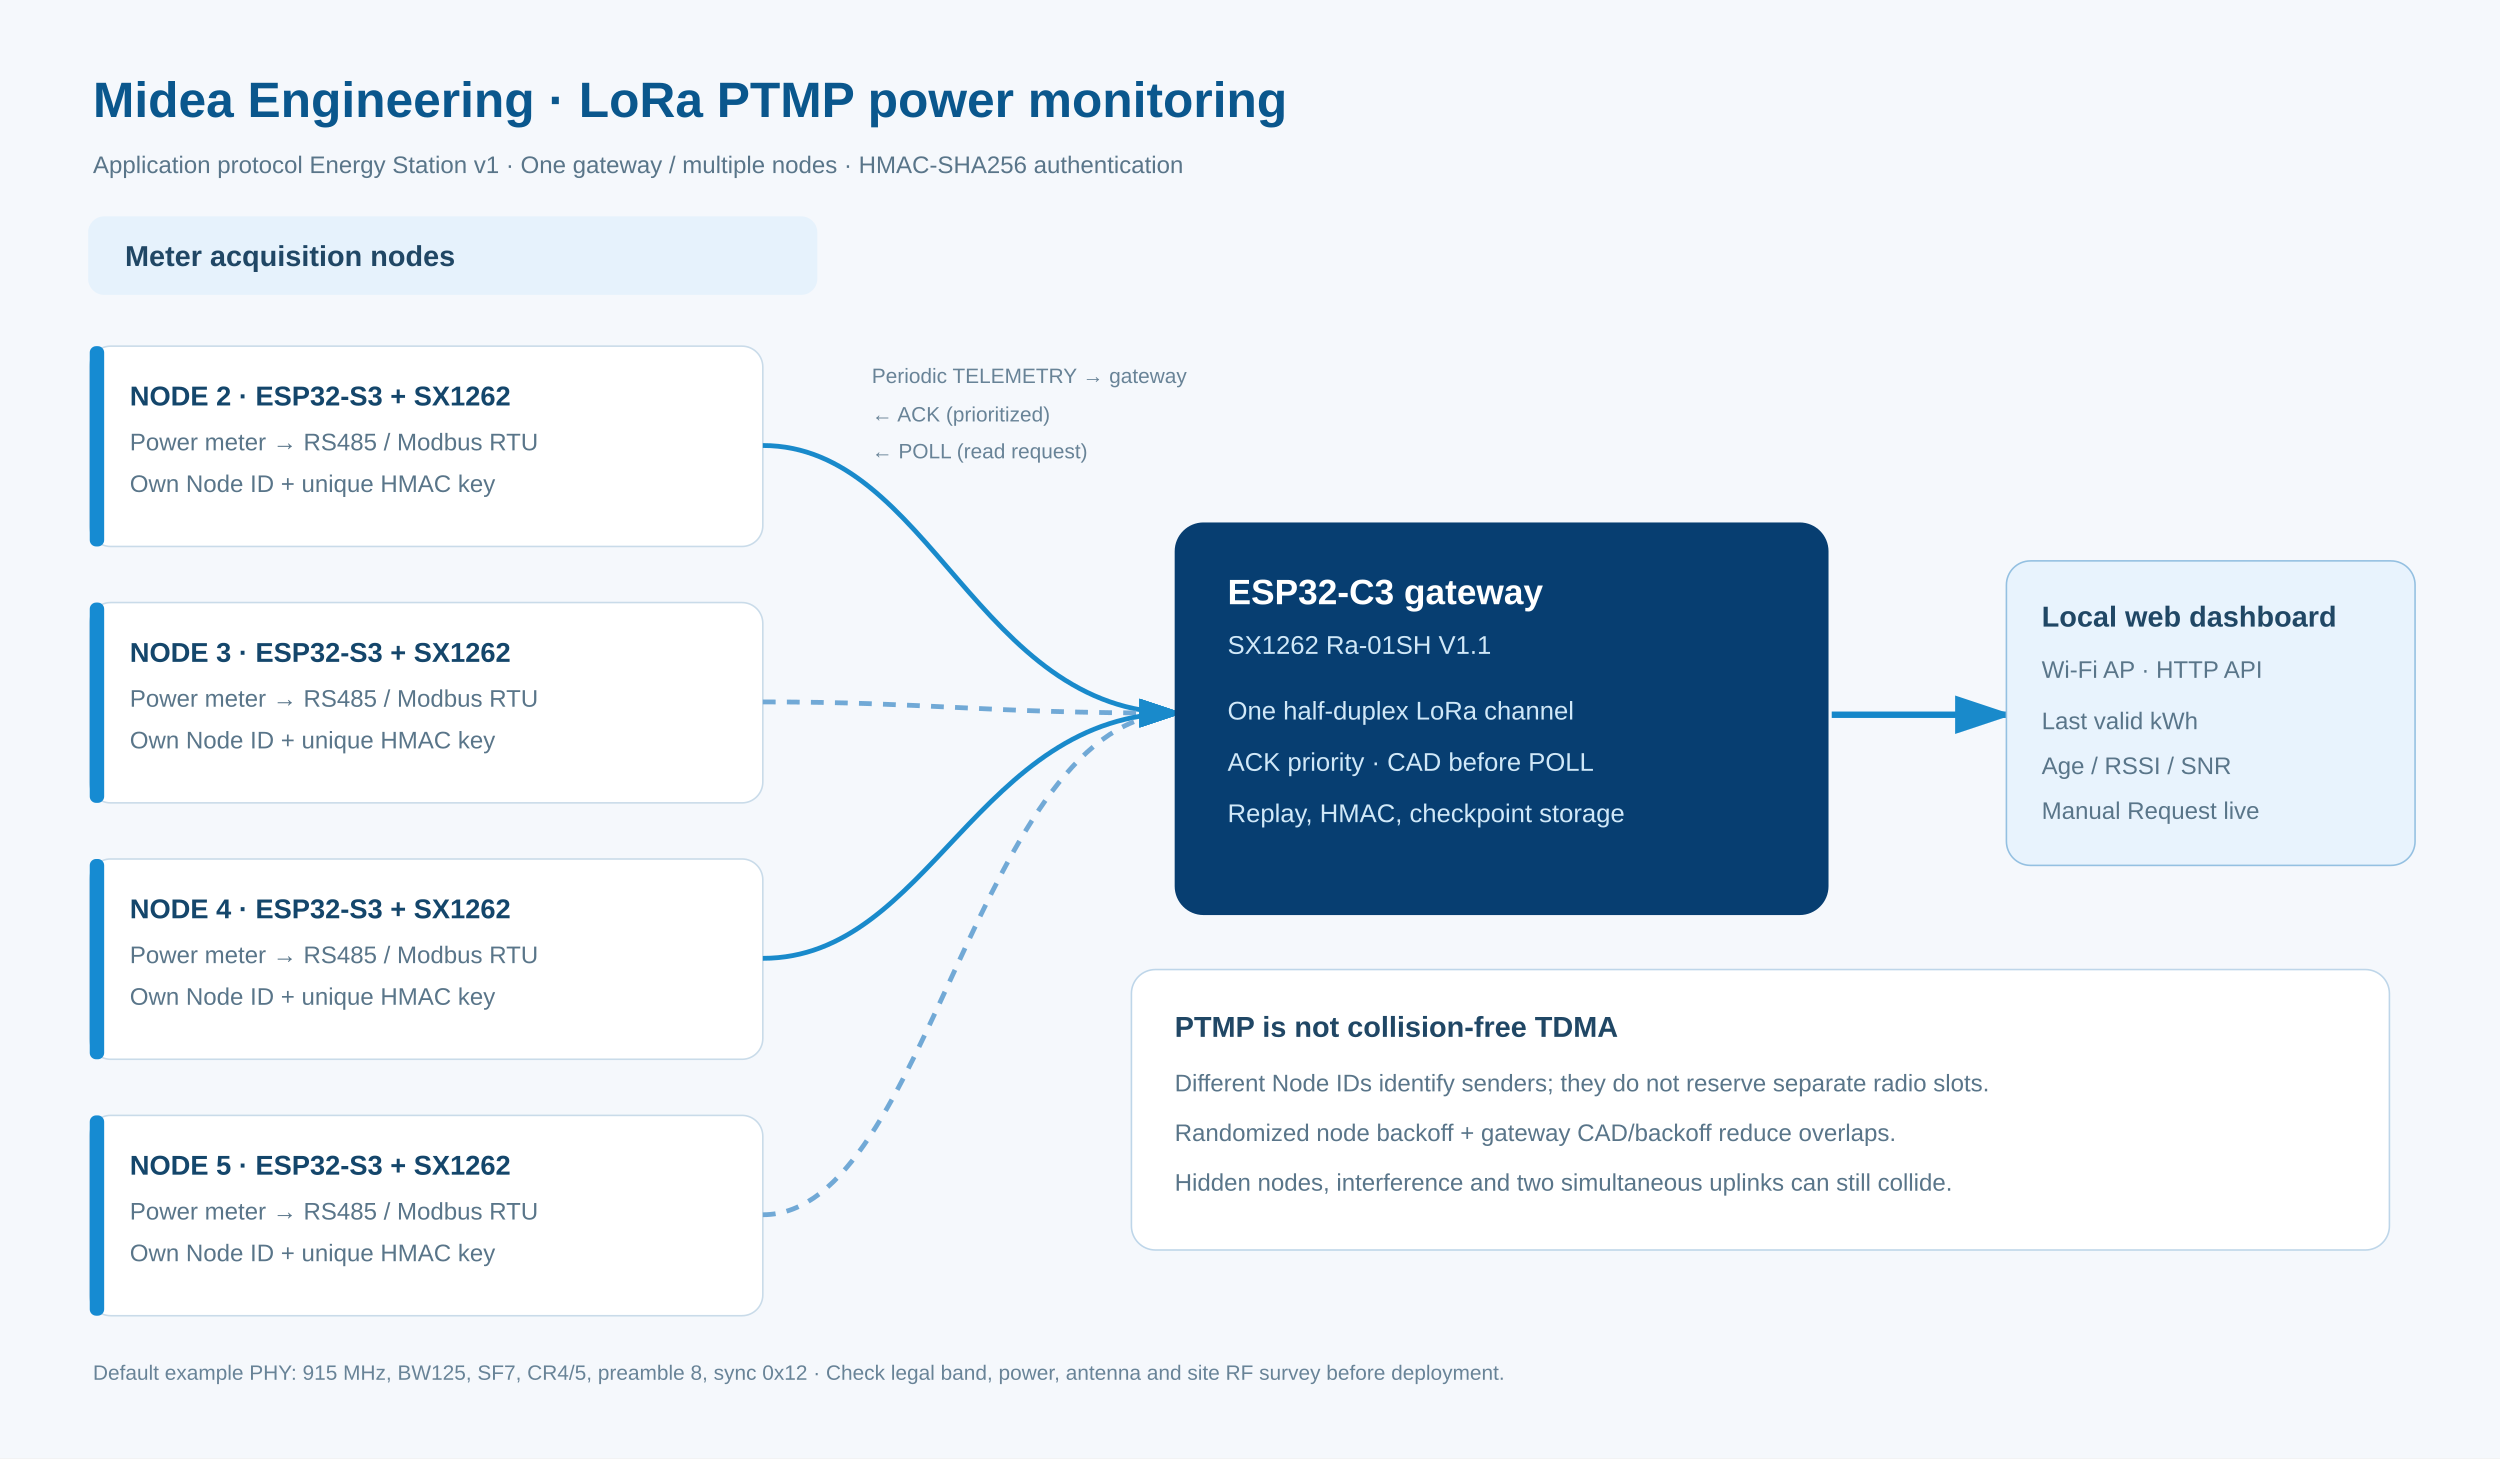
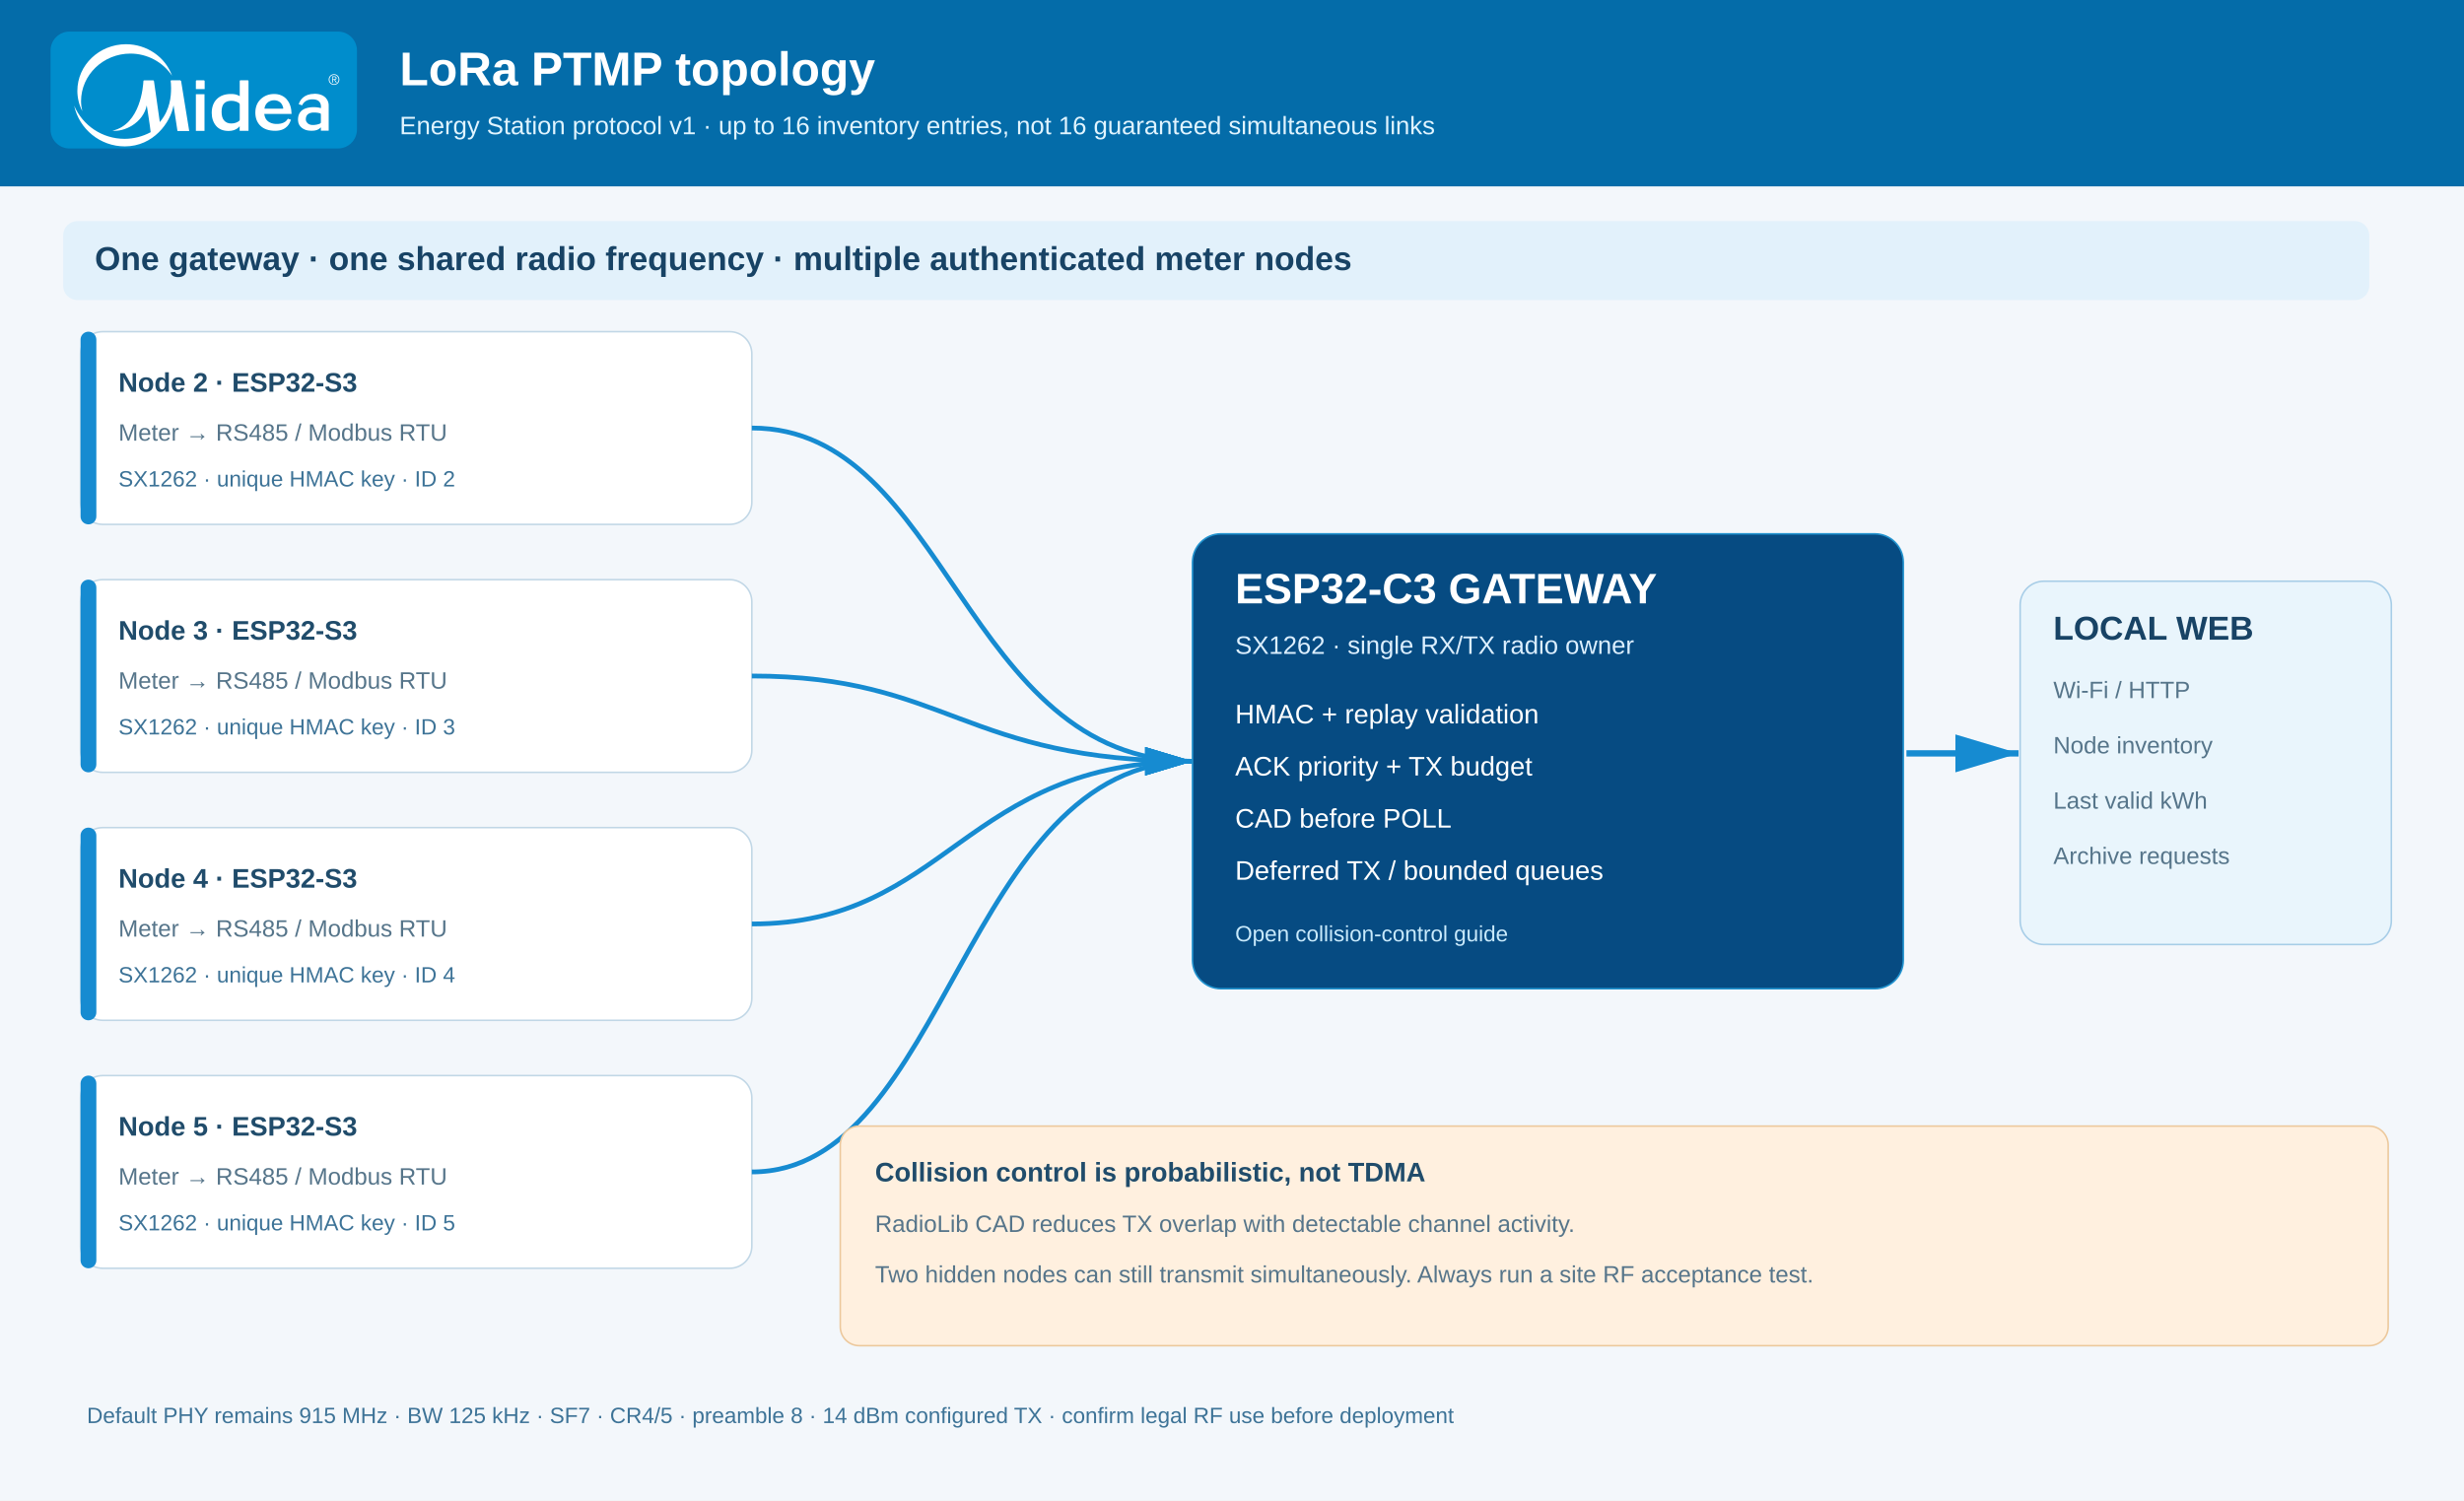
- <svg xmlns="http://www.w3.org/2000/svg" width="1560" height="910" viewBox="0 0 1560 910" role="img" aria-labelledby="title desc">
+ <svg xmlns="http://www.w3.org/2000/svg" width="1560" height="950" viewBox="0 0 1560 950" role="img" aria-label="LoRa PTMP topology">
  <defs>
-     <style>.head{font:700 31px Arial,sans-serif;fill:#0a578d}.node{font:700 17px Arial,sans-serif;fill:#14466b}.desc{font:15px Arial,sans-serif;fill:#597589}.small{font:13px Arial,sans-serif;fill:#688397}.section{font:700 18px Arial,sans-serif;fill:#204765}</style>
-     <marker id="arrow" markerWidth="10" markerHeight="10" refX="8" refY="3" orient="auto">
-       <path d="M0 0L9 3L0 6Z" fill="#198acb" />
+     <style>.head{font:700 30px 'Segoe UI',Arial,sans-serif;fill:#fff}.sub{font:16px 'Segoe UI',Arial,sans-serif;fill:#e0f4ff}.sect{font:700 21px 'Segoe UI',Arial,sans-serif;fill:#184365}.label{font:700 17px 'Segoe UI',Arial,sans-serif;fill:#204c6b}.body{font:15px 'Segoe UI',Arial,sans-serif;fill:#56758a}.hint{font:14px 'Segoe UI',Arial,sans-serif;fill:#3d7397}.link:hover rect{stroke:#ffbe50;stroke-width:4}.link:hover text{fill:#007cb8}</style>
+     <marker id="arrow" markerWidth="12" markerHeight="12" refX="10" refY="3" orient="auto">
+       <path d="M0 0L10 3L0 6Z" fill="#168bd1" />
    </marker>
  </defs>
-   <rect width="1560" height="910" fill="#f5f8fc" />
-   <text x="58" y="73" class="head">Midea Engineering · LoRa PTMP power monitoring</text>
-   <text x="58" y="108" class="desc">Application protocol Energy Station v1 · One gateway / multiple nodes · HMAC-SHA256 authentication</text>
-   <rect x="55" y="135" width="455" height="49" rx="10" fill="#e6f2fc" />
-   <text x="78" y="166" class="section">Meter acquisition nodes</text>
-   <g>
-     <rect x="56" y="216" width="420" height="125" rx="13" fill="white" stroke="#c9dbe9" />
-     <rect x="56" y="216" width="9" height="125" rx="4" fill="#168bd2" />
-     <text x="81" y="253" class="node">NODE 2 · ESP32-S3 + SX1262</text>
-     <text x="81" y="281" class="desc">Power meter → RS485 / Modbus RTU</text>
-     <text x="81" y="307" class="desc">Own Node ID + unique HMAC key</text>
+   <rect width="1560" height="950" fill="#f3f7fb" />
+   <rect width="1560" height="118" fill="#046ca9" />
+   <rect x="32" y="20" width="194" height="74" rx="12" fill="#008dcc" />
+   <g transform="translate(47 28) scale(.052)" fill="white">
+     <path d="M1481 609v446h105V609zm-189-170h-108c-12 0-10 11-10 11 2 14 5 37 5 85 0 106-13 258-129 403l-8 10s-70-488-71-497c0 0 0-11-10-11H852c-10 0-10 11-10 11-3 56-34 526-377 602 73 8 161-15 238-62 95-59 159-146 180-246 0 0 42 262 47 322v4l-3 2c-96 51-205 79-314 79-270 0-509-160-614-404 62 287 318 496 617 496 349 0 557-292 593-500 0 0 47 303 48 313h143c-2-13-97-595-98-604 0 0 0-11-10-11zM83 694c0-320 270-580 601-580 205 0 396 103 507 270C1110 156 884 0 631 0 304 0 38 255 38 568c0 86 21 170 60 247-9-39-15-80-15-120zm2506-21c-38-44-91-67-155-67-65 0-120 21-164 63-43 41-65 96-65 164 0 67 21 121 63 161s103 60 179 60c148 0 180-102 192-135l-38-12c-34 62-110 66-155 63-32-2-61-13-84-29-23-17-39-41-46-78l-2-14h332c-1-73-20-132-57-175zm-267 113c-5 0-5-5-5-7 4-26 14-46 32-64 20-21 51-33 84-33 30 0 54 9 75 26 17 15 29 36 36 65 1 3 3 12-5 12h-217zm601-182c-126 0-171 77-185 113 0 1-5 13-5 13l42 14s27-78 134-73c108 4 95 93 95 107-60-18-145-16-201 9-70 32-81 96-78 143 3 70 65 119 145 123 72 4 104-12 134-41l-1 41h95V746c2-53-35-143-175-143zm80 346c0 7-2 12-8 15-18 9-56 21-103 18-49-4-68-39-71-54-1-6-12-71 51-91 41-13 93-5 121 3 8 2 10 7 10 17v93zM1579 439h-87c-13 0-11 13-11 13v94h107v-95s1-11-10-11zm534 0h-89c-9 0-9 10-9 10v183l-13-7c-14-7-28-12-43-15s-33-4-53-4c-70 0-127 20-169 61-41 40-63 98-63 169 0 63 18 116 53 158 35 41 86 62 153 62 96 0 134-58 134-58v56h108V949 450s0-11-9-11zm-104 494c-10 9-23 16-39 22-17 7-37 10-59 10-36 0-65-12-86-36s-31-59-31-106c0-46 10-80 29-101 20-22 50-33 90-33 21 0 41 3 59 10 16 6 28 12 37 20 3 3 6 8 6 15v183c0 7-3 12-6 15zM3163 365c-37 0-65 28-65 65 0 36 28 65 65 65s65-28 65-65c0-36-28-65-65-65zm0 9c31 0 55 25 55 56s-23 56-55 56c-31 0-55-25-55-56s23-56 55-56zm-14 60h16l21 33h11l-22-33c10-2 19-8 19-21s-7-21-24-21h-29v75h9v-33zm0-8v-26h17c9 0 18 2 18 13 0 13-11 13-22 13h-12z" />
  </g>
-   <g>
-     <rect x="56" y="376" width="420" height="125" rx="13" fill="white" stroke="#c9dbe9" />
-     <rect x="56" y="376" width="9" height="125" rx="4" fill="#168bd2" />
-     <text x="81" y="413" class="node">NODE 3 · ESP32-S3 + SX1262</text>
-     <text x="81" y="441" class="desc">Power meter → RS485 / Modbus RTU</text>
-     <text x="81" y="467" class="desc">Own Node ID + unique HMAC key</text>
-   </g>
-   <g>
-     <rect x="56" y="536" width="420" height="125" rx="13" fill="white" stroke="#c9dbe9" />
-     <rect x="56" y="536" width="9" height="125" rx="4" fill="#168bd2" />
-     <text x="81" y="573" class="node">NODE 4 · ESP32-S3 + SX1262</text>
-     <text x="81" y="601" class="desc">Power meter → RS485 / Modbus RTU</text>
-     <text x="81" y="627" class="desc">Own Node ID + unique HMAC key</text>
-   </g>
-   <g>
-     <rect x="56" y="696" width="420" height="125" rx="13" fill="white" stroke="#c9dbe9" />
-     <rect x="56" y="696" width="9" height="125" rx="4" fill="#168bd2" />
-     <text x="81" y="733" class="node">NODE 5 · ESP32-S3 + SX1262</text>
-     <text x="81" y="761" class="desc">Power meter → RS485 / Modbus RTU</text>
-     <text x="81" y="787" class="desc">Own Node ID + unique HMAC key</text>
-   </g>
-   <path d="M476 278 C580 278 610 445 735 445" stroke="#198acb" stroke-width="3" fill="none" stroke-dasharray="none" marker-end="url(#arrow)" />
-   <path d="M476 438 C580 438 610 445 735 445" stroke="#71a9d6" stroke-width="3" fill="none" stroke-dasharray="8 7" marker-end="url(#arrow)" />
-   <path d="M476 598 C580 598 610 445 735 445" stroke="#198acb" stroke-width="3" fill="none" stroke-dasharray="none" marker-end="url(#arrow)" />
-   <path d="M476 758 C580 758 610 445 735 445" stroke="#71a9d6" stroke-width="3" fill="none" stroke-dasharray="8 7" marker-end="url(#arrow)" />
-   <rect x="733" y="326" width="408" height="245" rx="18" fill="#073e71" />
-   <text x="766" y="377" font-family="Arial,sans-serif" font-size="22" font-weight="700" fill="white">ESP32-C3 gateway</text>
-   <text x="766" y="408" font-family="Arial,sans-serif" font-size="16" fill="#d0e8f8">SX1262 Ra-01SH V1.1</text>
-   <text x="766" y="449" font-family="Arial,sans-serif" font-size="16" fill="#d0e8f8">One half-duplex LoRa channel</text>
-   <text x="766" y="481" font-family="Arial,sans-serif" font-size="16" fill="#d0e8f8">ACK priority · CAD before POLL</text>
-   <text x="766" y="513" font-family="Arial,sans-serif" font-size="16" fill="#d0e8f8">Replay, HMAC, checkpoint storage</text>
-   <path d="M1143 446 H1252" stroke="#1587c9" stroke-width="4" marker-end="url(#arrow)" />
-   <rect x="1252" y="350" width="255" height="190" rx="15" fill="#e8f3fd" stroke="#94c0e1" />
-   <text x="1274" y="391" class="section">Local web dashboard</text>
-   <text x="1274" y="423" class="desc">Wi-Fi AP · HTTP API</text>
-   <text x="1274" y="455" class="desc">Last valid kWh</text>
-   <text x="1274" y="483" class="desc">Age / RSSI / SNR</text>
-   <text x="1274" y="511" class="desc">Manual Request live</text>
-   <text x="544" y="239" class="small">Periodic TELEMETRY → gateway</text>
-   <text x="544" y="263" class="small">← ACK (prioritized)</text>
-   <text x="544" y="286" class="small">← POLL (read request)</text>
-   <rect x="706" y="605" width="785" height="175" rx="15" fill="#fff" stroke="#bed6e9" />
-   <text x="733" y="647" class="section">PTMP is not collision-free TDMA</text>
-   <text x="733" y="681" class="desc">Different Node IDs identify senders; they do not reserve separate radio slots.</text>
-   <text x="733" y="712" class="desc">Randomized node backoff + gateway CAD/backoff reduce overlaps.</text>
-   <text x="733" y="743" class="desc">Hidden nodes, interference and two simultaneous uplinks can still collide.</text>
-   <text x="58" y="861" class="small">Default example PHY: 915 MHz, BW125, SF7, CR4/5, preamble 8, sync 0x12 · Check legal band, power, antenna and site RF survey before deployment.</text>
+   <text x="253" y="54" class="head">LoRa PTMP topology</text>
+   <text x="253" y="85" class="sub">Energy Station protocol v1 · up to 16 inventory entries, not 16 guaranteed simultaneous links</text>
+   <rect x="40" y="140" width="1460" height="50" rx="9" fill="#e2f1fb" />
+   <text x="60" y="171" class="sect">One gateway · one shared radio frequency · multiple authenticated meter nodes</text>
+   <a class="link" href="../NODE_COMPATIBILITY.md">
+     <rect x="51" y="210" width="425" height="122" rx="14" fill="#fff" stroke="#c1d7e6" />
+     <rect x="51" y="210" width="10" height="122" rx="5" fill="#168bd1" />
+     <text x="75" y="248" class="label">Node 2 · ESP32-S3</text>
+     <text x="75" y="279" class="body">Meter → RS485 / Modbus RTU</text>
+     <text x="75" y="308" class="hint">SX1262 · unique HMAC key · ID 2</text>
+   </a>
+   <path d="M476 271 C600 271,610 482,755 482" fill="none" stroke="#168bd1" stroke-width="3" marker-end="url(#arrow)" />
+   <a class="link" href="../NODE_COMPATIBILITY.md">
+     <rect x="51" y="367" width="425" height="122" rx="14" fill="#fff" stroke="#c1d7e6" />
+     <rect x="51" y="367" width="10" height="122" rx="5" fill="#168bd1" />
+     <text x="75" y="405" class="label">Node 3 · ESP32-S3</text>
+     <text x="75" y="436" class="body">Meter → RS485 / Modbus RTU</text>
+     <text x="75" y="465" class="hint">SX1262 · unique HMAC key · ID 3</text>
+   </a>
+   <path d="M476 428 C600 428,610 482,755 482" fill="none" stroke="#168bd1" stroke-width="3" marker-end="url(#arrow)" />
+   <a class="link" href="../NODE_COMPATIBILITY.md">
+     <rect x="51" y="524" width="425" height="122" rx="14" fill="#fff" stroke="#c1d7e6" />
+     <rect x="51" y="524" width="10" height="122" rx="5" fill="#168bd1" />
+     <text x="75" y="562" class="label">Node 4 · ESP32-S3</text>
+     <text x="75" y="593" class="body">Meter → RS485 / Modbus RTU</text>
+     <text x="75" y="622" class="hint">SX1262 · unique HMAC key · ID 4</text>
+   </a>
+   <path d="M476 585 C600 585,610 482,755 482" fill="none" stroke="#168bd1" stroke-width="3" marker-end="url(#arrow)" />
+   <a class="link" href="../NODE_COMPATIBILITY.md">
+     <rect x="51" y="681" width="425" height="122" rx="14" fill="#fff" stroke="#c1d7e6" />
+     <rect x="51" y="681" width="10" height="122" rx="5" fill="#168bd1" />
+     <text x="75" y="719" class="label">Node 5 · ESP32-S3</text>
+     <text x="75" y="750" class="body">Meter → RS485 / Modbus RTU</text>
+     <text x="75" y="779" class="hint">SX1262 · unique HMAC key · ID 5</text>
+   </a>
+   <path d="M476 742 C600 742,610 482,755 482" fill="none" stroke="#168bd1" stroke-width="3" marker-end="url(#arrow)" />
+   <a class="link" href="../COLLISION_CONTROL.md">
+     <rect x="755" y="338" width="450" height="288" rx="18" fill="#064b82" stroke="#2193cf" />
+     <text x="782" y="382" style="font:bold 27px Arial;fill:white">ESP32-C3 GATEWAY</text>
+     <text x="782" y="414" style="font:16px Arial;fill:#dcefff">SX1262 · single RX/TX radio owner</text>
+     <text x="782" y="458" style="font:17px Arial;fill:white">HMAC + replay validation</text>
+     <text x="782" y="491" style="font:17px Arial;fill:white">ACK priority + TX budget</text>
+     <text x="782" y="524" style="font:17px Arial;fill:white">CAD before POLL</text>
+     <text x="782" y="557" style="font:17px Arial;fill:white">Deferred TX / bounded queues</text>
+     <text x="782" y="596" style="font:14px Arial;fill:#c9eafc">Open collision-control guide</text>
+   </a>
+   <path d="M1207 477H1278" stroke="#168bd1" stroke-width="4" marker-end="url(#arrow)" />
+   <a class="link" href="../PLATFORMIO_VSCODE.md">
+     <rect x="1279" y="368" width="235" height="230" rx="15" fill="#e9f5fc" stroke="#a7cde7" />
+     <text x="1300" y="405" class="sect">LOCAL WEB</text>
+     <text x="1300" y="442" class="body">Wi-Fi / HTTP</text>
+     <text x="1300" y="477" class="body">Node inventory</text>
+     <text x="1300" y="512" class="body">Last valid kWh</text>
+     <text x="1300" y="547" class="body">Archive requests</text>
+   </a>
+   <rect x="532" y="713" width="980" height="139" rx="12" fill="#fff0df" stroke="#ecc89c" />
+   <text x="554" y="748" class="label">Collision control is probabilistic, not TDMA</text>
+   <text x="554" y="780" class="body">RadioLib CAD reduces TX overlap with detectable channel activity.</text>
+   <text x="554" y="812" class="body">Two hidden nodes can still transmit simultaneously. Always run a site RF acceptance test.</text>
+   <text x="55" y="901" class="hint">Default PHY remains 915 MHz · BW 125 kHz · SF7 · CR4/5 · preamble 8 · 14 dBm configured TX · confirm legal RF use before deployment</text>
</svg>
